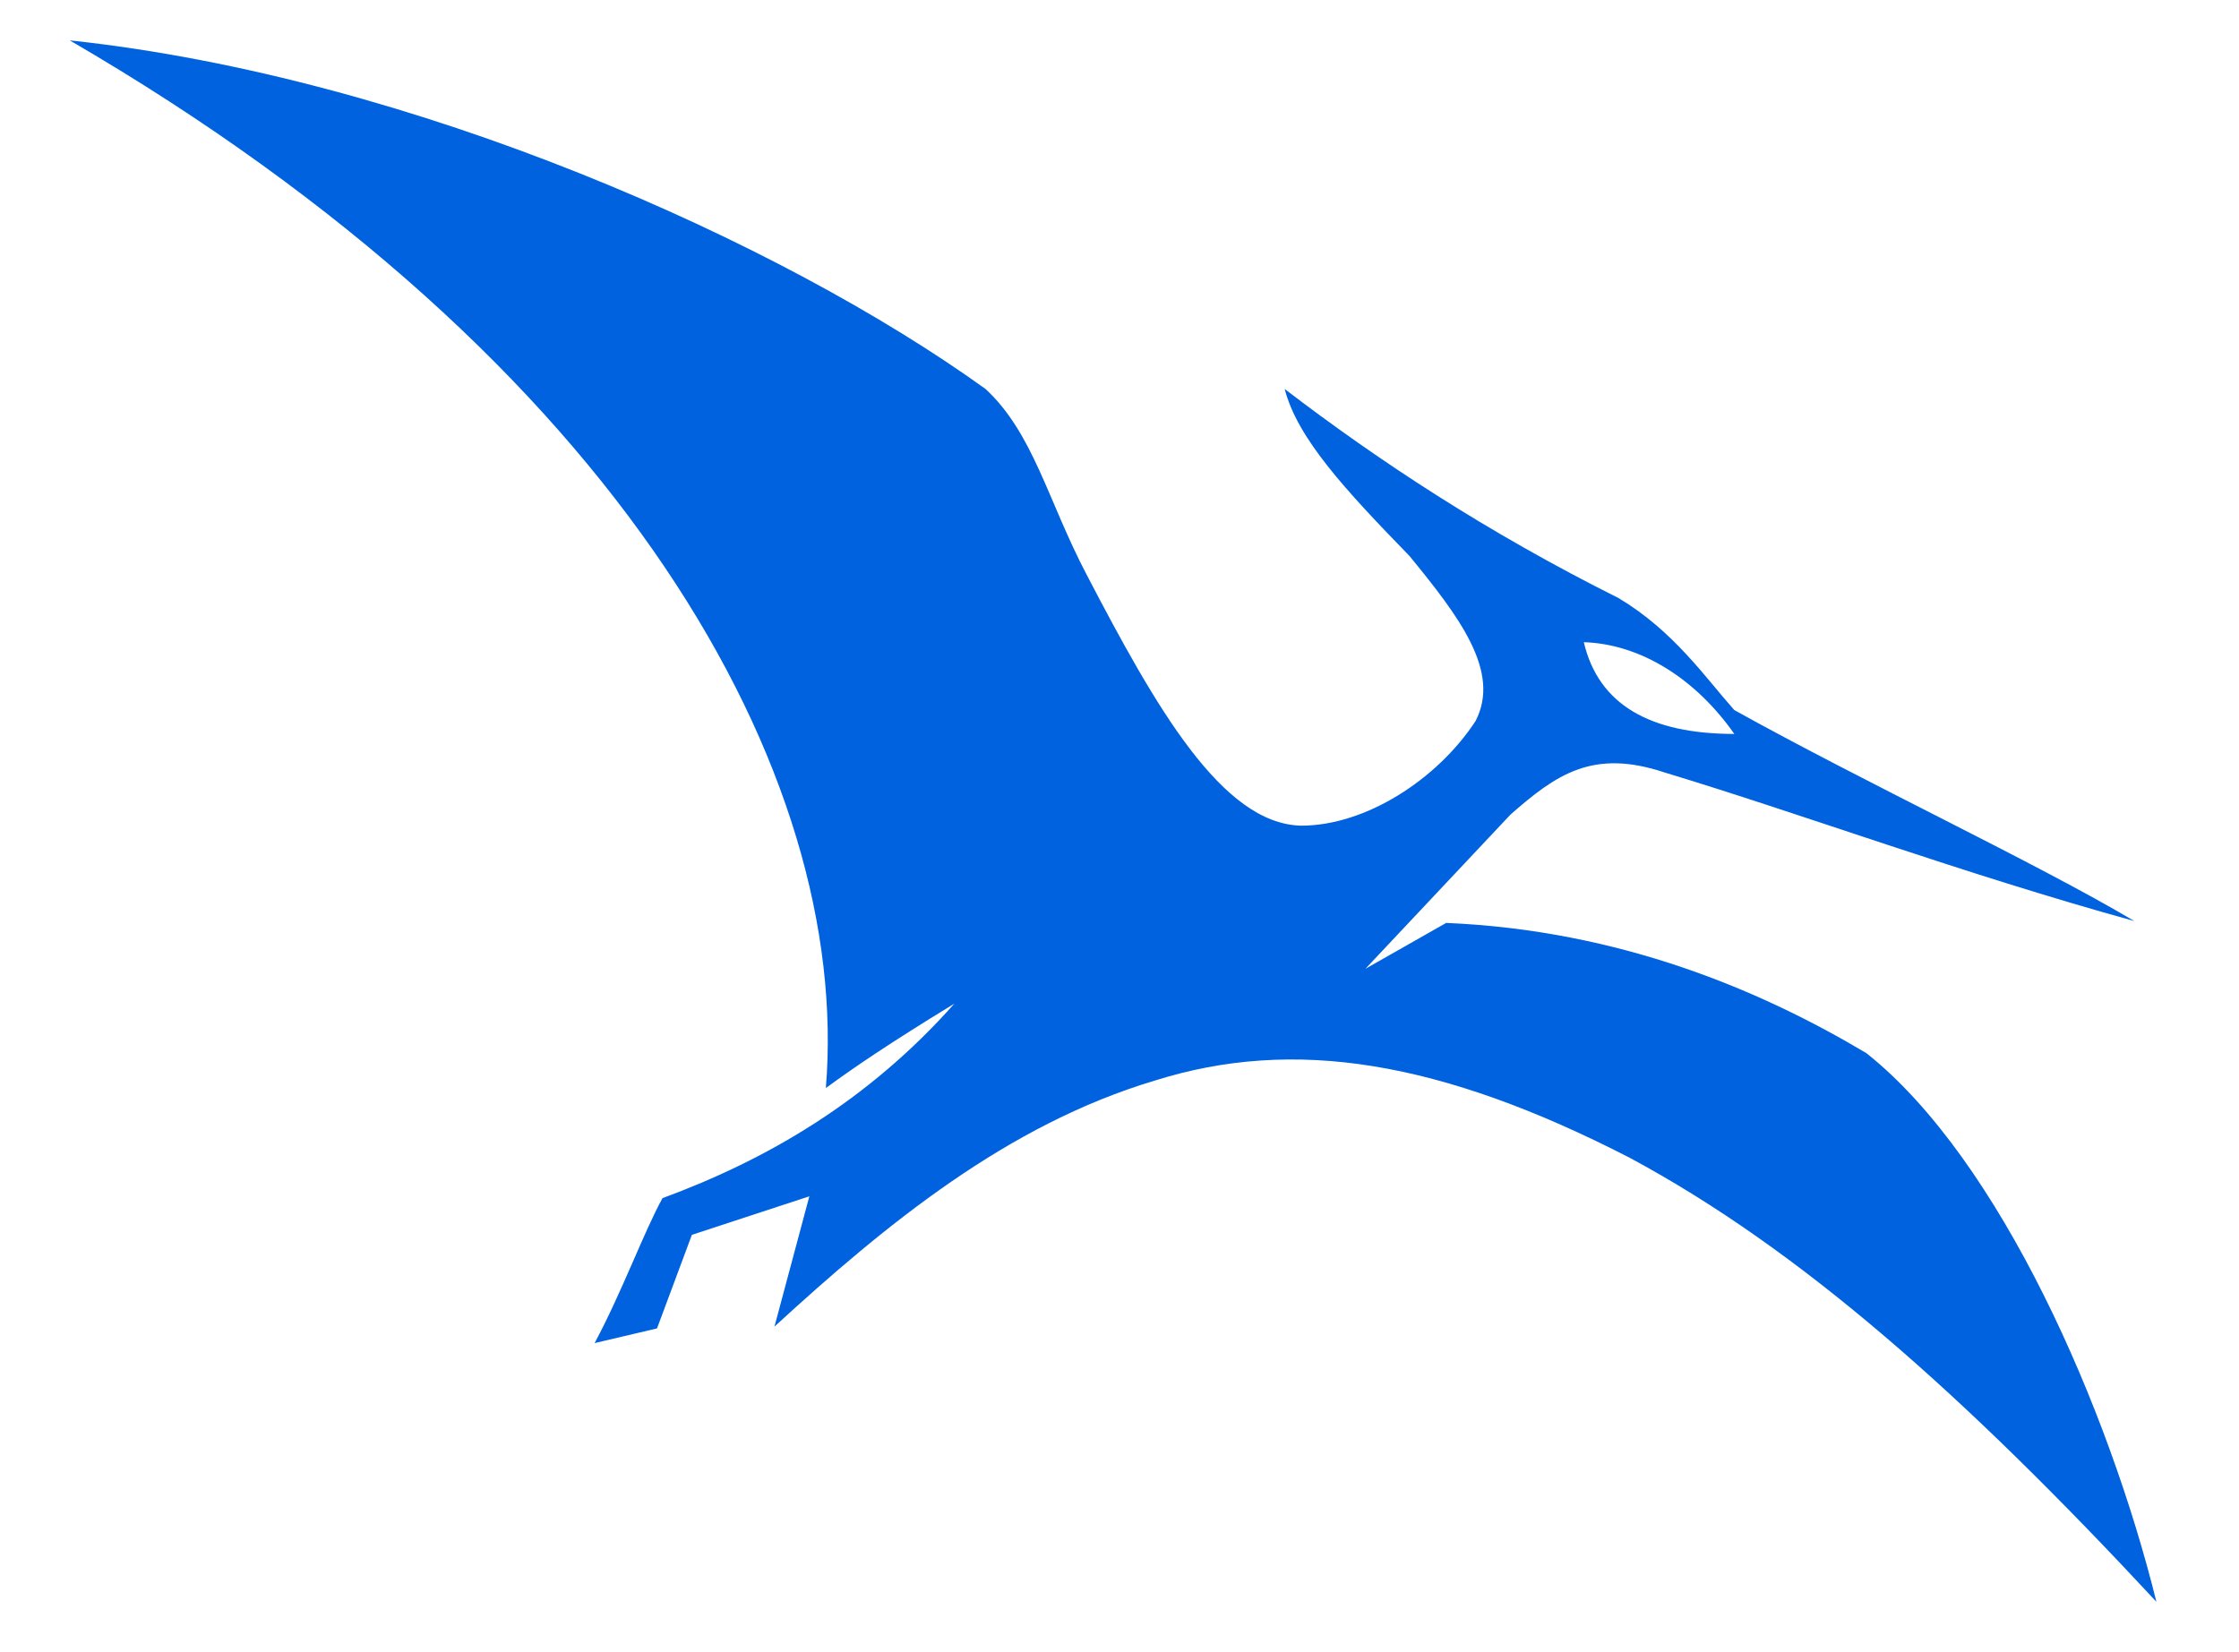
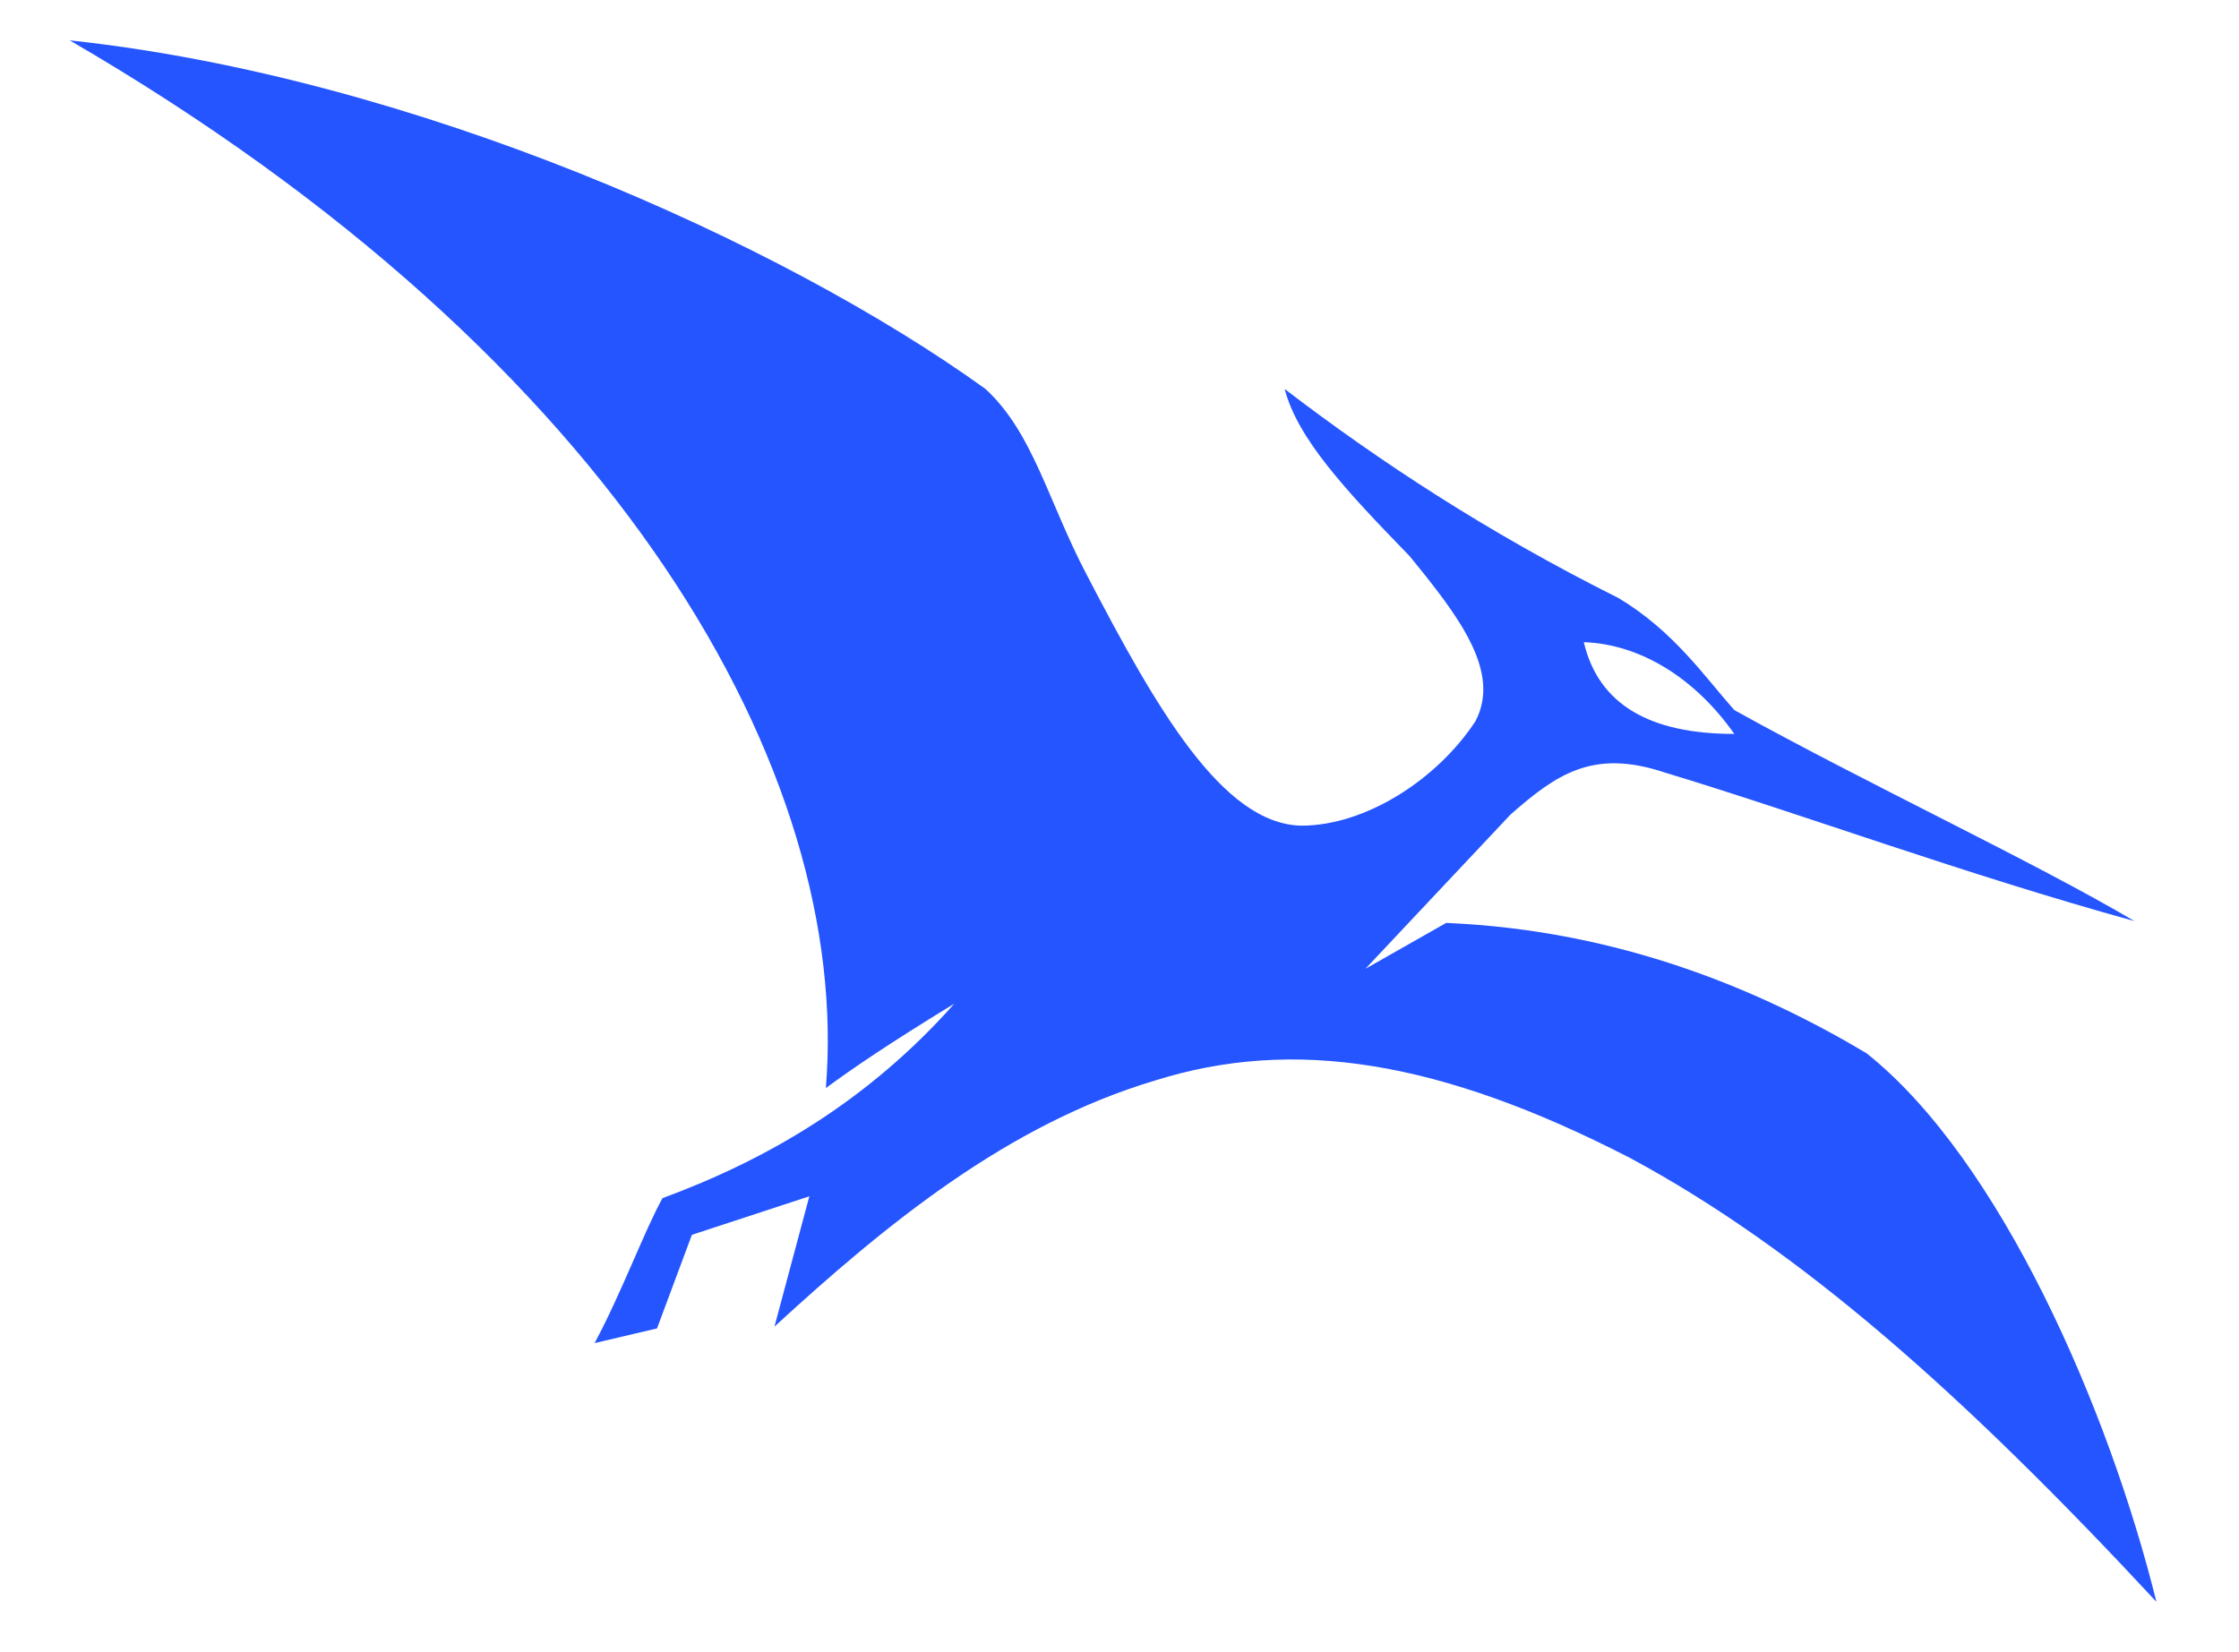
<svg xmlns="http://www.w3.org/2000/svg" viewBox="20 180 1220 900" role="img" aria-labelledby="title">
-   <path fill="#0062DF" fill-rule="evenodd" d="M58 202 C245 222 446 312 557 392 C583 416 591 453 612 493 C650 566 686 629 729 630 C764 630 803 605 824 573 C838 546 815 516 788 483 C753 447 727 419 720 392 C771 431 830 470 902 506 C932 524 949 549 965 567 C1037 607 1129 650 1183 682 C1089 656 1003 624 927 601 C888 588 868 602 843 624 L764 708 L808 683 C903 687 980 720 1037 754 C1110 812 1169 948 1195 1053 C1090 940 1001 861 908 811 C805 758 725 745 649 769 C569 793 503 847 442 903 L461 832 L397 853 L378 904 L344 912 C359 884 371 851 381 833 C438 812 493 780 540 727 C504 749 485 762 470 773 C484 602 359 377 58 202 Z M883 530 C914 531 944 550 965 580 C919 580 891 564 883 530 Z" />
+   <path fill="#2455FF" fill-rule="evenodd" d="M58 202 C245 222 446 312 557 392 C583 416 591 453 612 493 C650 566 686 629 729 630 C764 630 803 605 824 573 C838 546 815 516 788 483 C753 447 727 419 720 392 C771 431 830 470 902 506 C932 524 949 549 965 567 C1037 607 1129 650 1183 682 C1089 656 1003 624 927 601 C888 588 868 602 843 624 L764 708 L808 683 C903 687 980 720 1037 754 C1110 812 1169 948 1195 1053 C1090 940 1001 861 908 811 C805 758 725 745 649 769 C569 793 503 847 442 903 L461 832 L397 853 L378 904 L344 912 C359 884 371 851 381 833 C438 812 493 780 540 727 C504 749 485 762 470 773 C484 602 359 377 58 202 Z M883 530 C914 531 944 550 965 580 C919 580 891 564 883 530 Z" />
</svg>
